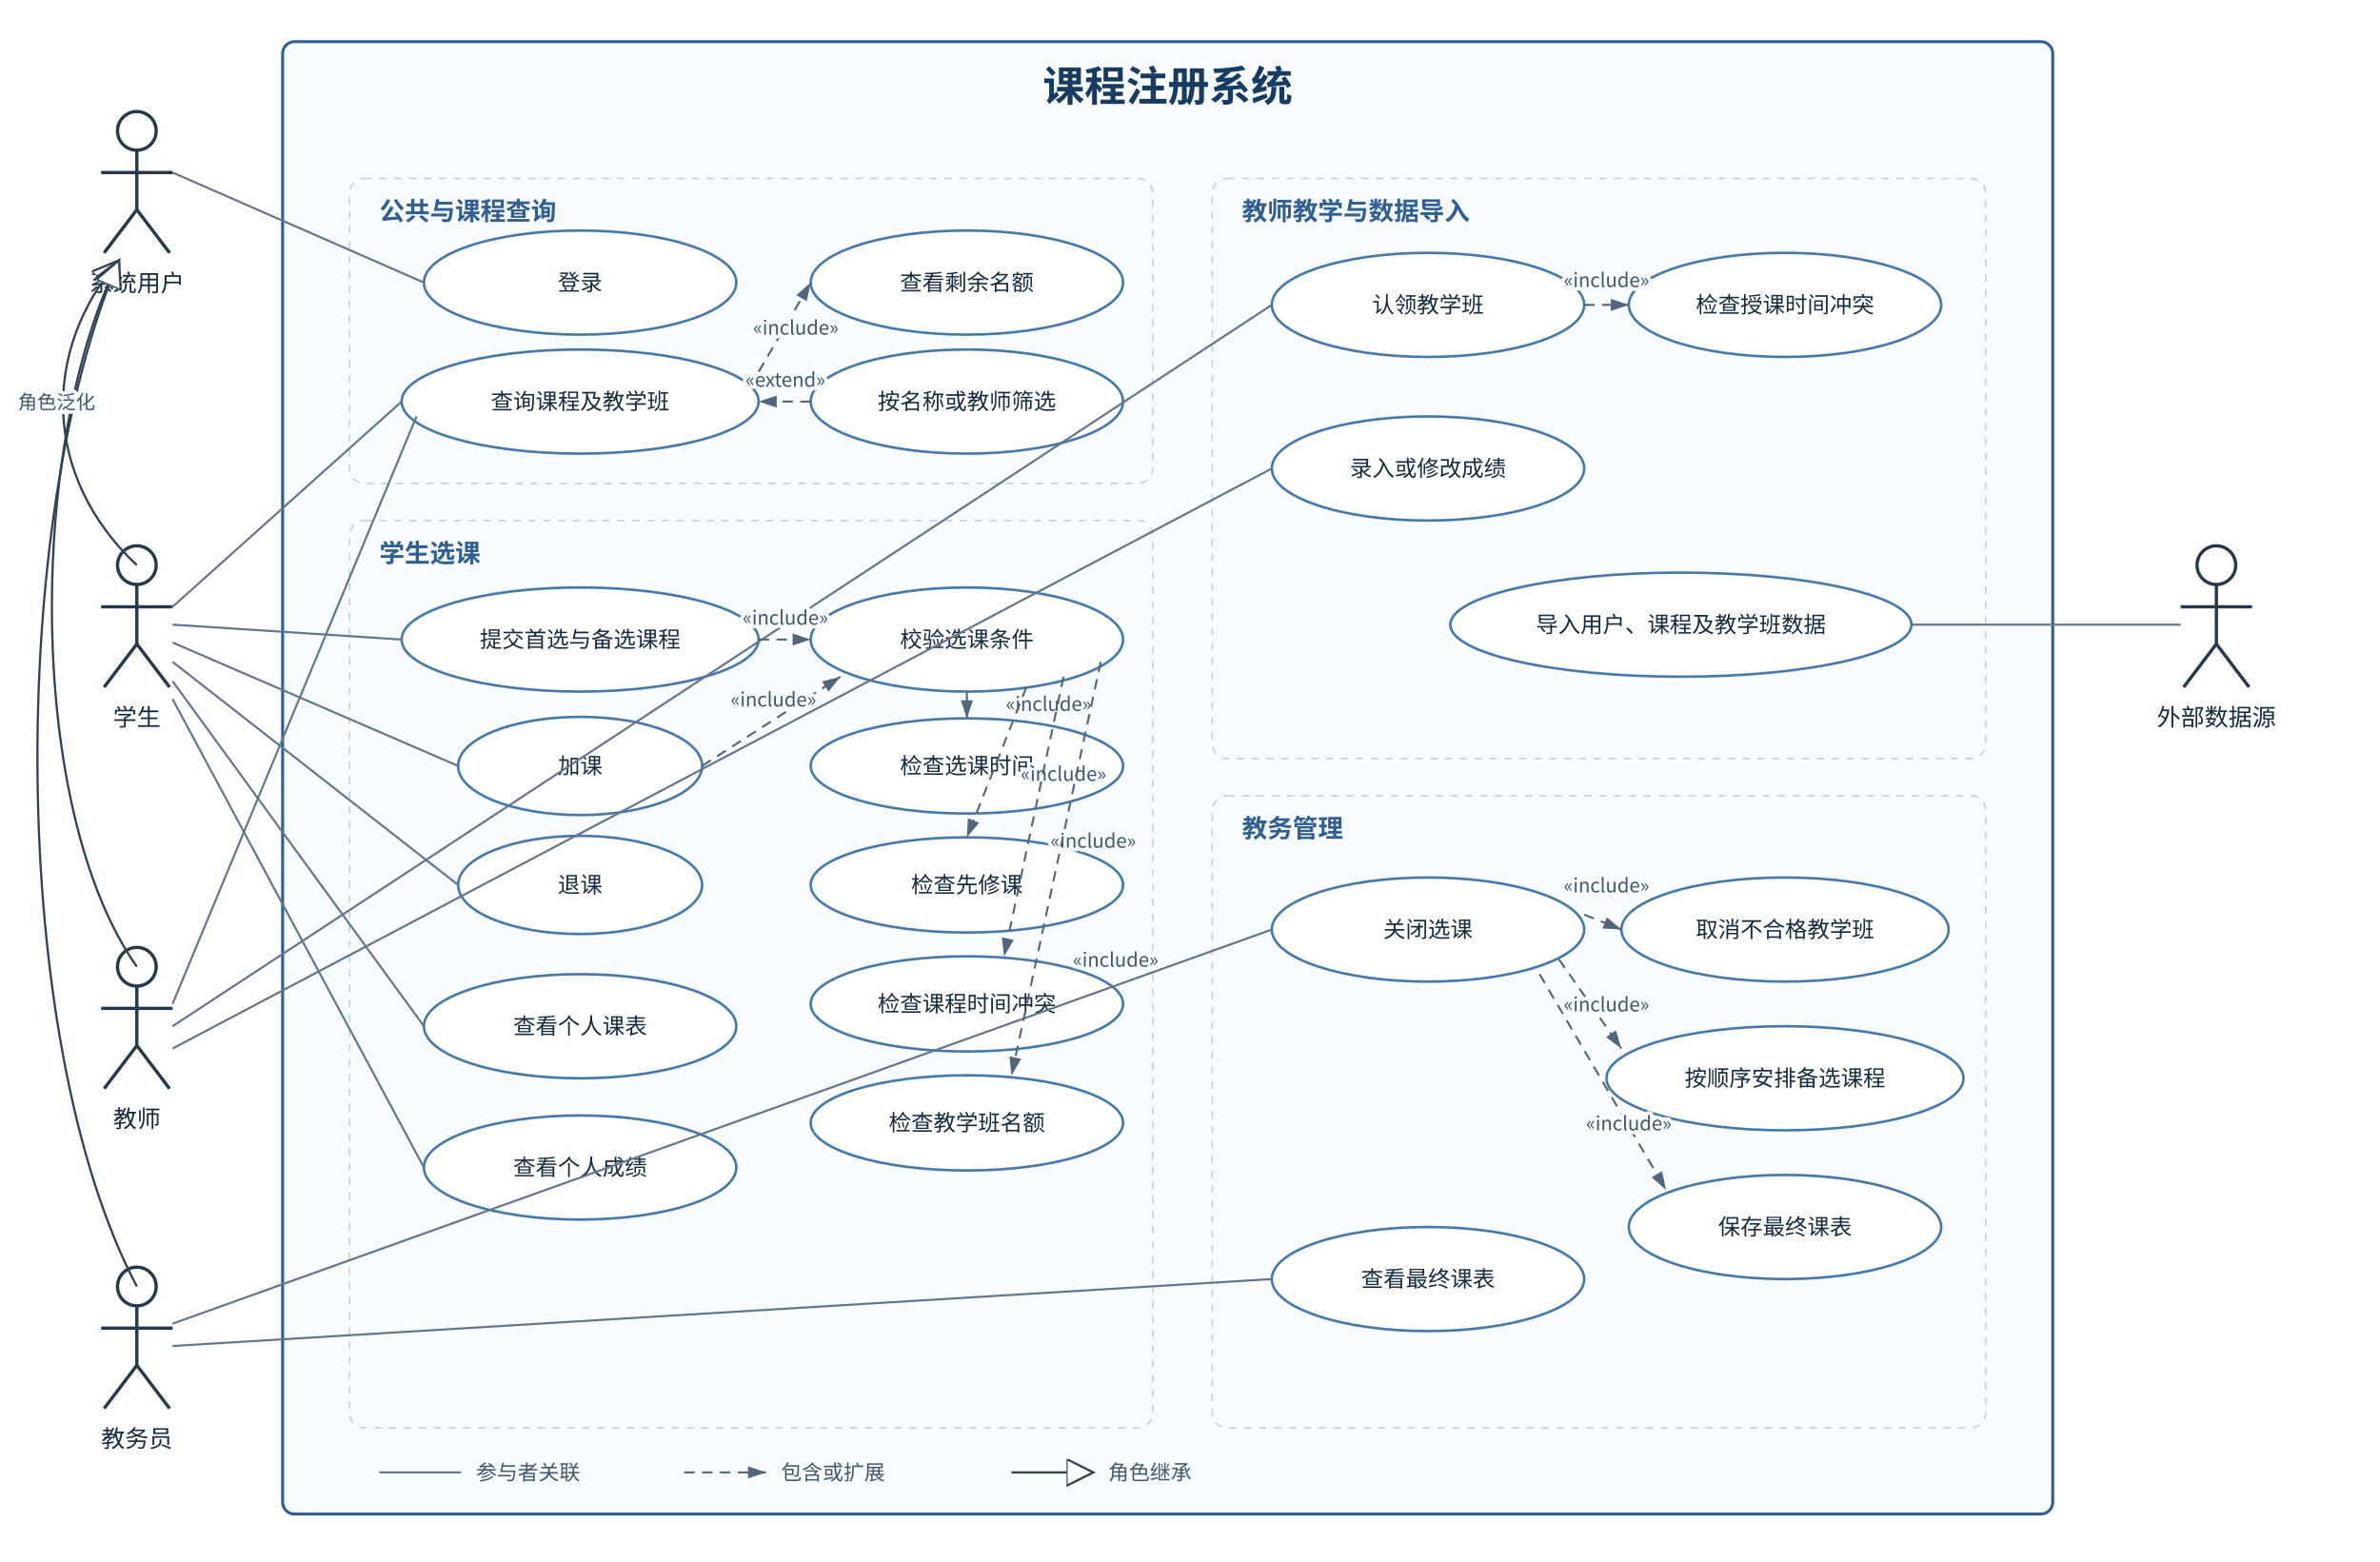
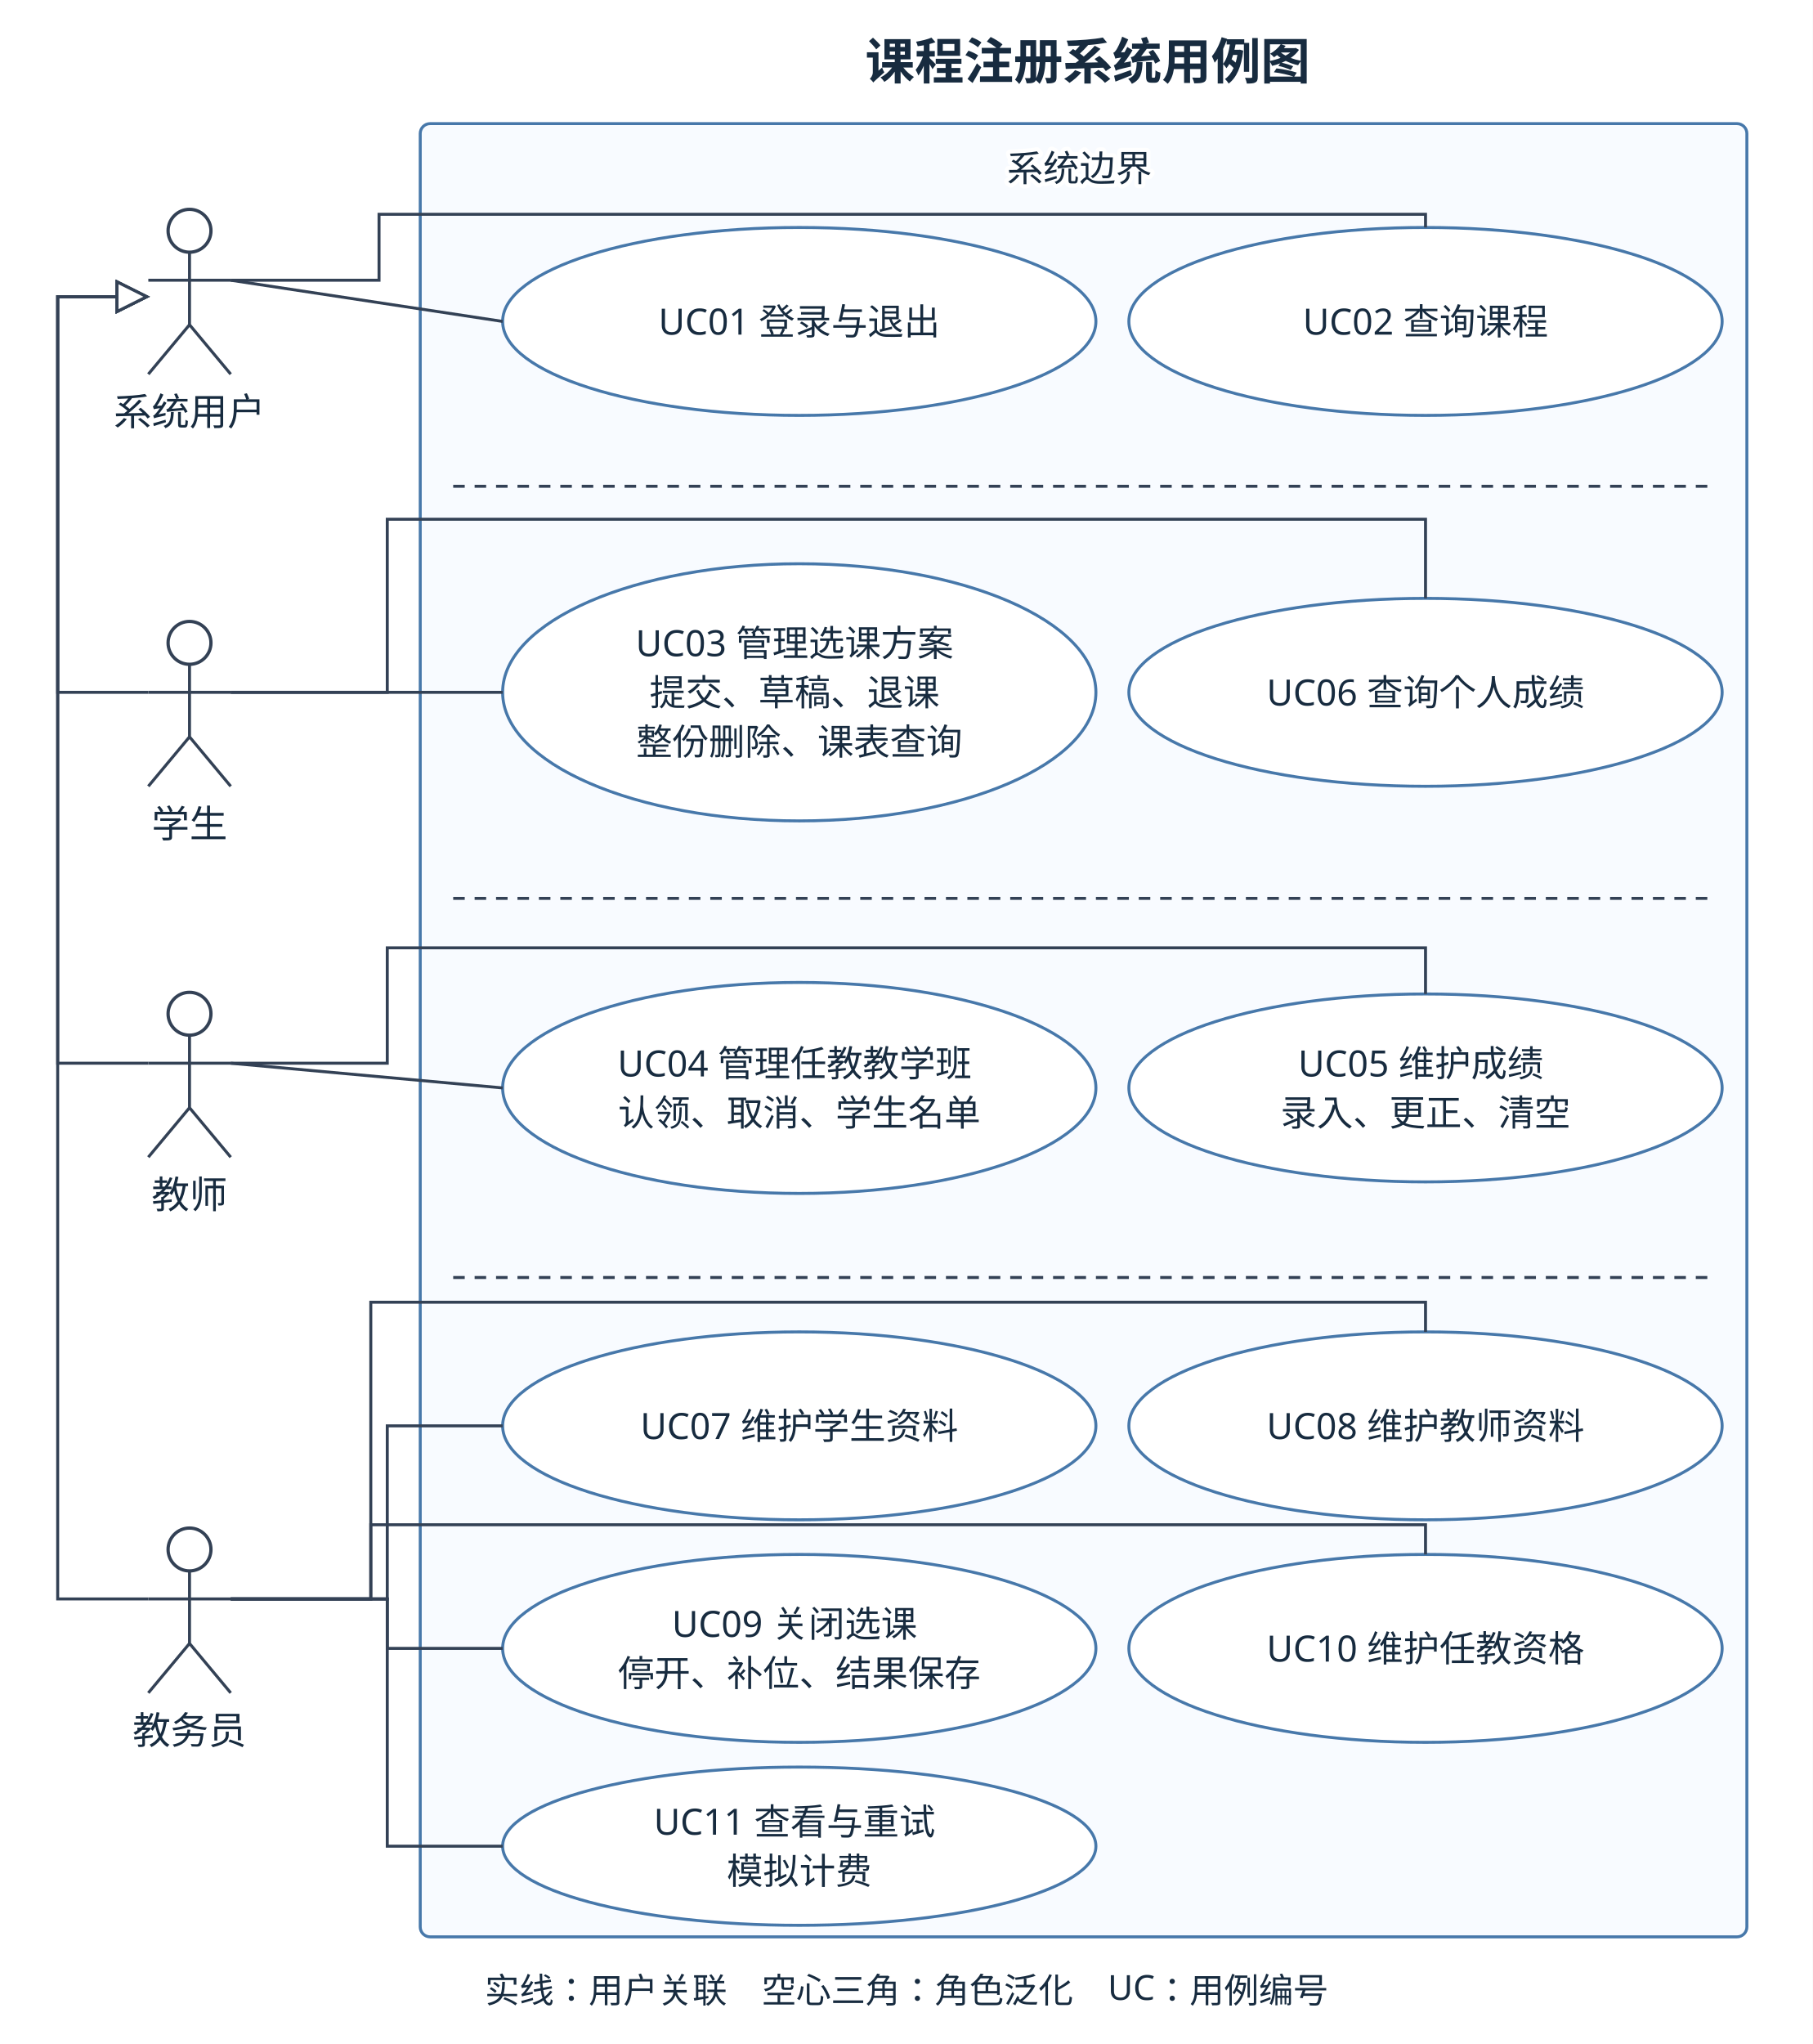
- <svg xmlns="http://www.w3.org/2000/svg" width="1600" height="1050" viewBox="0 0 1600 1050" role="img" aria-labelledby="title desc">
+ <svg xmlns="http://www.w3.org/2000/svg" width="1100" height="1240" viewBox="0 0 1100 1240" role="img" aria-label="课程注册系统用例图">
  <defs>
-     <marker id="arrow" markerWidth="10" markerHeight="10" refX="9" refY="3" orient="auto" markerUnits="strokeWidth">
-       <path d="M0,0 L0,6 L9,3 z" fill="#53657a" />
+     <marker id="arrow" markerWidth="10" markerHeight="10" refX="8" refY="5" orient="auto">
+       <path d="M1 1 L8 5 L1 9" fill="none" stroke="#334155" stroke-width="1.5" />
    </marker>
-     <marker id="triangle" markerWidth="13" markerHeight="13" refX="12" refY="6" orient="auto" markerUnits="strokeWidth">
-       <path d="M0,0 L12,6 L0,12 z" fill="#ffffff" stroke="#334155" />
+     <marker id="inherit" markerWidth="13" markerHeight="13" refX="11" refY="6" orient="auto">
+       <path d="M1 1 L11 6 L1 11 Z" fill="white" stroke="#334155" />
    </marker>
-     <style>
-       .bg { fill: #ffffff; }
-       .boundary { fill: #f8fbff; stroke: #315f91; stroke-width: 2; }
-       .module { fill: none; stroke: #c3cfdd; stroke-width: 1; stroke-dasharray: 5 5; }
-       .module-title { font: 600 17px "Microsoft YaHei", "Noto Sans CJK SC", sans-serif; fill: #315f91; }
-       .title { font: 700 28px "Microsoft YaHei", "Noto Sans CJK SC", sans-serif; fill: #183b61; }
-       .usecase { fill: #ffffff; stroke: #4778aa; stroke-width: 1.7; }
-       .usecase-text { font: 15px "Microsoft YaHei", "Noto Sans CJK SC", sans-serif; fill: #172b3f; text-anchor: middle; dominant-baseline: middle; }
-       .actor-line { fill: none; stroke: #263849; stroke-width: 2.2; }
-       .actor-text { font: 16px "Microsoft YaHei", "Noto Sans CJK SC", sans-serif; fill: #172b3f; text-anchor: middle; }
-       .assoc { fill: none; stroke: #64748b; stroke-width: 1.4; }
-       .relation { fill: none; stroke: #53657a; stroke-width: 1.35; stroke-dasharray: 7 5; marker-end: url(#arrow); }
-       .inherit { fill: none; stroke: #334155; stroke-width: 1.5; marker-end: url(#triangle); }
-       .label { font: 13px "Microsoft YaHei", "Noto Sans CJK SC", sans-serif; fill: #42566c; text-anchor: middle; paint-order: stroke; stroke: #f8fbff; stroke-width: 5px; stroke-linejoin: round; }
-       .legend { font: 14px "Microsoft YaHei", "Noto Sans CJK SC", sans-serif; fill: #42566c; }
-     </style>
  </defs>
-   <rect class="bg" width="1600" height="1050" />
-   <rect class="boundary" x="190" y="28" width="1190" height="990" rx="8" />
-   <text class="title" x="785" y="68" text-anchor="middle">课程注册系统</text>
-   <rect class="module" x="235" y="120" width="540" height="205" rx="10" />
-   <text class="module-title" x="255" y="148">公共与课程查询</text>
-   <rect class="module" x="235" y="350" width="540" height="610" rx="10" />
-   <text class="module-title" x="255" y="378">学生选课</text>
-   <rect class="module" x="815" y="120" width="520" height="390" rx="10" />
-   <text class="module-title" x="835" y="148">教师教学与数据导入</text>
-   <rect class="module" x="815" y="535" width="520" height="425" rx="10" />
-   <text class="module-title" x="835" y="563">教务管理</text>
-   <ellipse class="usecase" cx="390" cy="190" rx="105" ry="35" />
-   <text class="usecase-text" x="390" y="190">登录</text>
-   <ellipse class="usecase" cx="390" cy="270" rx="120" ry="35" />
-   <text class="usecase-text" x="390" y="270">查询课程及教学班</text>
-   <ellipse class="usecase" cx="650" cy="190" rx="105" ry="35" />
-   <text class="usecase-text" x="650" y="190">查看剩余名额</text>
-   <ellipse class="usecase" cx="650" cy="270" rx="105" ry="35" />
-   <text class="usecase-text" x="650" y="270">按名称或教师筛选</text>
-   <ellipse class="usecase" cx="390" cy="430" rx="120" ry="35" />
-   <text class="usecase-text" x="390" y="430">提交首选与备选课程</text>
-   <ellipse class="usecase" cx="390" cy="515" rx="82" ry="33" />
-   <text class="usecase-text" x="390" y="515">加课</text>
-   <ellipse class="usecase" cx="390" cy="595" rx="82" ry="33" />
-   <text class="usecase-text" x="390" y="595">退课</text>
-   <ellipse class="usecase" cx="390" cy="690" rx="105" ry="35" />
-   <text class="usecase-text" x="390" y="690">查看个人课表</text>
-   <ellipse class="usecase" cx="390" cy="785" rx="105" ry="35" />
-   <text class="usecase-text" x="390" y="785">查看个人成绩</text>
-   <ellipse class="usecase" cx="650" cy="430" rx="105" ry="35" />
-   <text class="usecase-text" x="650" y="430">校验选课条件</text>
-   <ellipse class="usecase" cx="650" cy="515" rx="105" ry="32" />
-   <text class="usecase-text" x="650" y="515">检查选课时间</text>
-   <ellipse class="usecase" cx="650" cy="595" rx="105" ry="32" />
-   <text class="usecase-text" x="650" y="595">检查先修课</text>
-   <ellipse class="usecase" cx="650" cy="675" rx="105" ry="32" />
-   <text class="usecase-text" x="650" y="675">检查课程时间冲突</text>
-   <ellipse class="usecase" cx="650" cy="755" rx="105" ry="32" />
-   <text class="usecase-text" x="650" y="755">检查教学班名额</text>
-   <ellipse class="usecase" cx="960" cy="205" rx="105" ry="35" />
-   <text class="usecase-text" x="960" y="205">认领教学班</text>
-   <ellipse class="usecase" cx="1200" cy="205" rx="105" ry="35" />
-   <text class="usecase-text" x="1200" y="205">检查授课时间冲突</text>
-   <ellipse class="usecase" cx="960" cy="315" rx="105" ry="35" />
-   <text class="usecase-text" x="960" y="315">录入或修改成绩</text>
-   <ellipse class="usecase" cx="1130" cy="420" rx="155" ry="35" />
-   <text class="usecase-text" x="1130" y="420">导入用户、课程及教学班数据</text>
-   <ellipse class="usecase" cx="960" cy="625" rx="105" ry="35" />
-   <text class="usecase-text" x="960" y="625">关闭选课</text>
-   <ellipse class="usecase" cx="1200" cy="625" rx="110" ry="35" />
-   <text class="usecase-text" x="1200" y="625">取消不合格教学班</text>
-   <ellipse class="usecase" cx="1200" cy="725" rx="120" ry="35" />
-   <text class="usecase-text" x="1200" y="725">按顺序安排备选课程</text>
-   <ellipse class="usecase" cx="1200" cy="825" rx="105" ry="35" />
-   <text class="usecase-text" x="1200" y="825">保存最终课表</text>
-   <ellipse class="usecase" cx="960" cy="860" rx="105" ry="35" />
-   <text class="usecase-text" x="960" y="860">查看最终课表</text>
-   <g transform="translate(92 88)">
-     <circle class="actor-line" cx="0" cy="0" r="13" />
-     <path class="actor-line" d="M0 13 V53 M-24 28 H24 M0 53 L-22 82 M0 53 L22 82" />
-     <text class="actor-text" x="0" y="108">系统用户</text>
-   </g>
-   <g transform="translate(92 380)">
-     <circle class="actor-line" cx="0" cy="0" r="13" />
-     <path class="actor-line" d="M0 13 V53 M-24 28 H24 M0 53 L-22 82 M0 53 L22 82" />
-     <text class="actor-text" x="0" y="108">学生</text>
-   </g>
-   <g transform="translate(92 650)">
-     <circle class="actor-line" cx="0" cy="0" r="13" />
-     <path class="actor-line" d="M0 13 V53 M-24 28 H24 M0 53 L-22 82 M0 53 L22 82" />
-     <text class="actor-text" x="0" y="108">教师</text>
-   </g>
-   <g transform="translate(92 865)">
-     <circle class="actor-line" cx="0" cy="0" r="13" />
-     <path class="actor-line" d="M0 13 V53 M-24 28 H24 M0 53 L-22 82 M0 53 L22 82" />
-     <text class="actor-text" x="0" y="108">教务员</text>
-   </g>
-   <g transform="translate(1490 380)">
-     <circle class="actor-line" cx="0" cy="0" r="13" />
-     <path class="actor-line" d="M0 13 V53 M-24 28 H24 M0 53 L-22 82 M0 53 L22 82" />
-     <text class="actor-text" x="0" y="108">外部数据源</text>
-   </g>
-   <path class="inherit" d="M92 380 C28 320 28 235 80 175" />
-   <path class="inherit" d="M92 650 C18 545 18 300 80 175" />
-   <path class="inherit" d="M92 865 C5 700 5 350 80 175" />
-   <text class="label" x="38" y="275">角色泛化</text>
-   <path class="assoc" d="M116 116 L285 190" />
-   <path class="assoc" d="M116 408 L270 270" />
-   <path class="assoc" d="M116 420 L270 430" />
-   <path class="assoc" d="M116 432 L308 515" />
-   <path class="assoc" d="M116 445 L308 595" />
-   <path class="assoc" d="M116 458 L285 690" />
-   <path class="assoc" d="M116 470 L285 785" />
-   <path class="assoc" d="M116 675 L280 280" />
-   <path class="assoc" d="M116 690 L855 205" />
-   <path class="assoc" d="M116 705 L855 315" />
-   <path class="assoc" d="M116 890 L855 625" />
-   <path class="assoc" d="M116 905 L855 860" />
-   <path class="assoc" d="M1466 420 L1285 420" />
-   <path class="relation" d="M510 250 L545 190" />
-   <text class="label" x="535" y="225">«include»</text>
-   <path class="relation" d="M545 270 L510 270" />
-   <text class="label" x="528" y="260">«extend»</text>
-   <path class="relation" d="M510 430 L545 430" />
-   <text class="label" x="528" y="420">«include»</text>
-   <path class="relation" d="M472 515 L565 455" />
-   <text class="label" x="520" y="475">«include»</text>
-   <path class="relation" d="M650 465 L650 483" />
-   <text class="label" x="705" y="478">«include»</text>
-   <path class="relation" d="M690 462 L650 563" />
-   <text class="label" x="715" y="525">«include»</text>
-   <path class="relation" d="M715 455 L675 643" />
-   <text class="label" x="735" y="570">«include»</text>
-   <path class="relation" d="M740 445 L680 723" />
-   <text class="label" x="750" y="650">«include»</text>
-   <path class="relation" d="M1065 205 L1095 205" />
-   <text class="label" x="1080" y="193">«include»</text>
-   <path class="relation" d="M1065 615 L1090 625" />
-   <text class="label" x="1080" y="600">«include»</text>
-   <path class="relation" d="M1048 645 L1090 705" />
-   <text class="label" x="1080" y="680">«include»</text>
-   <path class="relation" d="M1035 655 L1120 800" />
-   <text class="label" x="1095" y="760">«include»</text>
-   <line class="assoc" x1="255" y1="990" x2="310" y2="990" />
-   <text class="legend" x="320" y="995">参与者关联</text>
-   <line class="relation" x1="460" y1="990" x2="515" y2="990" />
-   <text class="legend" x="525" y="995">包含或扩展</text>
-   <line class="inherit" x1="680" y1="990" x2="735" y2="990" />
-   <text class="legend" x="745" y="995">角色继承</text>
+   <style>text{font-family:"Microsoft YaHei",sans-serif;fill:#172b3f;paint-order:stroke;stroke:white;stroke-width:5px;stroke-linejoin:round} .line{fill:none;stroke:#334155;stroke-width:1.8} .box{fill:#f8fbff;stroke:#4778aa;stroke-width:1.8}</style>
+   <rect width="1100" height="1240" fill="white" />
+   <rect x="255" y="75" width="805" height="1100" rx="6" fill="#f8fbff" stroke="#4778aa" stroke-width="1.8" />
+   <text x="660" y="48.0" font-size="30" text-anchor="middle" font-weight="bold">
+     <tspan x="660" dy="0">课程注册系统用例图</tspan>
+   </text>
+   <text x="655" y="110.0" font-size="22" text-anchor="middle" font-weight="normal">
+     <tspan x="655" dy="0">系统边界</tspan>
+   </text>
+   <circle cx="115" cy="140" r="13" fill="white" stroke="#334155" stroke-width="2" />
+   <path d="M115 153 V197 M90 170 H140 M115 197 L90 227 M115 197 L140 227" class="line" />
+   <text x="115" y="258.0" font-size="23" text-anchor="middle" font-weight="normal">
+     <tspan x="115" dy="0">系统用户</tspan>
+   </text>
+   <ellipse cx="485" cy="195" rx="180" ry="57" fill="white" stroke="#4778aa" stroke-width="1.8" />
+   <text x="485" y="203.0" font-size="22" text-anchor="middle" font-weight="normal">
+     <tspan x="485" dy="0">UC01 登录与退出</tspan>
+   </text>
+   <ellipse cx="865" cy="195" rx="180" ry="57" fill="white" stroke="#4778aa" stroke-width="1.8" />
+   <text x="865" y="203.0" font-size="22" text-anchor="middle" font-weight="normal">
+     <tspan x="865" dy="0">UC02 查询课程</tspan>
+   </text>
+   <path d="M140 170 L305 195" class="line" />
+   <path d="M140 170 H230 V130 H865 V138" class="line" />
+   <circle cx="115" cy="390" r="13" fill="white" stroke="#334155" stroke-width="2" />
+   <path d="M115 403 V447 M90 420 H140 M115 447 L90 477 M115 447 L140 477" class="line" />
+   <text x="115" y="508.0" font-size="23" text-anchor="middle" font-weight="normal">
+     <tspan x="115" dy="0">学生</tspan>
+   </text>
+   <path d="M90 420 H35 V180 H89" class="line" marker-end="url(#inherit)" />
+   <circle cx="115" cy="615" r="13" fill="white" stroke="#334155" stroke-width="2" />
+   <path d="M115 628 V672 M90 645 H140 M115 672 L90 702 M115 672 L140 702" class="line" />
+   <text x="115" y="733.0" font-size="23" text-anchor="middle" font-weight="normal">
+     <tspan x="115" dy="0">教师</tspan>
+   </text>
+   <path d="M90 645 H35 V180 H89" class="line" marker-end="url(#inherit)" />
+   <circle cx="115" cy="940" r="13" fill="white" stroke="#334155" stroke-width="2" />
+   <path d="M115 953 V997 M90 970 H140 M115 997 L90 1027 M115 997 L140 1027" class="line" />
+   <text x="115" y="1058.0" font-size="23" text-anchor="middle" font-weight="normal">
+     <tspan x="115" dy="0">教务员</tspan>
+   </text>
+   <path d="M90 970 H35 V180 H89" class="line" marker-end="url(#inherit)" />
+   <path d="M275 295 H1040" class="line" stroke-dasharray="7 6" />
+   <path d="M275 545 H1040" class="line" stroke-dasharray="7 6" />
+   <path d="M275 775 H1040" class="line" stroke-dasharray="7 6" />
+   <ellipse cx="485" cy="420" rx="180" ry="78" fill="white" stroke="#4778aa" stroke-width="1.8" />
+   <text x="485" y="398.08" font-size="22" text-anchor="middle" font-weight="normal">
+     <tspan x="485" dy="0">UC03 管理选课方案</tspan>
+     <tspan x="485" dy="29.92">提交、草稿、退课</tspan>
+     <tspan x="485" dy="29.92">整份删除、课表查询</tspan>
+   </text>
+   <ellipse cx="865" cy="420" rx="180" ry="57" fill="white" stroke="#4778aa" stroke-width="1.8" />
+   <text x="865" y="428.0" font-size="22" text-anchor="middle" font-weight="normal">
+     <tspan x="865" dy="0">UC06 查询个人成绩</tspan>
+   </text>
+   <path d="M140 420 L305 420" class="line" />
+   <path d="M140 420 H235 V315 H865 V363" class="line" />
+   <ellipse cx="485" cy="660" rx="180" ry="64" fill="white" stroke="#4778aa" stroke-width="1.8" />
+   <text x="485" y="653.04" font-size="22" text-anchor="middle" font-weight="normal">
+     <tspan x="485" dy="0">UC04 管理任教教学班</tspan>
+     <tspan x="485" dy="29.92">认领、取消、学生名单</tspan>
+   </text>
+   <ellipse cx="865" cy="660" rx="180" ry="57" fill="white" stroke="#4778aa" stroke-width="1.8" />
+   <text x="865" y="653.04" font-size="22" text-anchor="middle" font-weight="normal">
+     <tspan x="865" dy="0">UC05 维护成绩</tspan>
+     <tspan x="865" dy="29.92">录入、更正、清空</tspan>
+   </text>
+   <path d="M140 645 L305 660" class="line" />
+   <path d="M140 645 H235 V575 H865 V603" class="line" />
+   <ellipse cx="485" cy="865" rx="180" ry="57" fill="white" stroke="#4778aa" stroke-width="1.8" />
+   <text x="485" y="873.0" font-size="22" text-anchor="middle" font-weight="normal">
+     <tspan x="485" dy="0">UC07 维护学生资料</tspan>
+   </text>
+   <path d="M140 970 H235 V865 H305" class="line" />
+   <ellipse cx="865" cy="865" rx="180" ry="57" fill="white" stroke="#4778aa" stroke-width="1.8" />
+   <text x="865" y="873.0" font-size="22" text-anchor="middle" font-weight="normal">
+     <tspan x="865" dy="0">UC08 维护教师资料</tspan>
+   </text>
+   <path d="M140 970 H225 V790 H865 V808" class="line" />
+   <ellipse cx="485" cy="1000" rx="180" ry="57" fill="white" stroke="#4778aa" stroke-width="1.8" />
+   <text x="485" y="993.04" font-size="22" text-anchor="middle" font-weight="normal">
+     <tspan x="485" dy="0">UC09 关闭选课</tspan>
+     <tspan x="485" dy="29.92">停开、补位、结果保存</tspan>
+   </text>
+   <path d="M140 970 H235 V1000 H305" class="line" />
+   <ellipse cx="865" cy="1000" rx="180" ry="57" fill="white" stroke="#4778aa" stroke-width="1.8" />
+   <text x="865" y="1008.0" font-size="22" text-anchor="middle" font-weight="normal">
+     <tspan x="865" dy="0">UC10 维护任教资格</tspan>
+   </text>
+   <path d="M140 970 H225 V925 H865 V943" class="line" />
+   <ellipse cx="485" cy="1120" rx="180" ry="48" fill="white" stroke="#4778aa" stroke-width="1.8" />
+   <text x="485" y="1113.04" font-size="22" text-anchor="middle" font-weight="normal">
+     <tspan x="485" dy="0">UC11 查看与重试</tspan>
+     <tspan x="485" dy="29.92">模拟计费</tspan>
+   </text>
+   <path d="M140 970 H235 V1120 H305" class="line" />
+   <text x="550" y="1215.0" font-size="21" text-anchor="middle" font-weight="normal">
+     <tspan x="550" dy="0">实线：用户关联　空心三角：角色泛化　UC：用例编号</tspan>
+   </text>
</svg>
